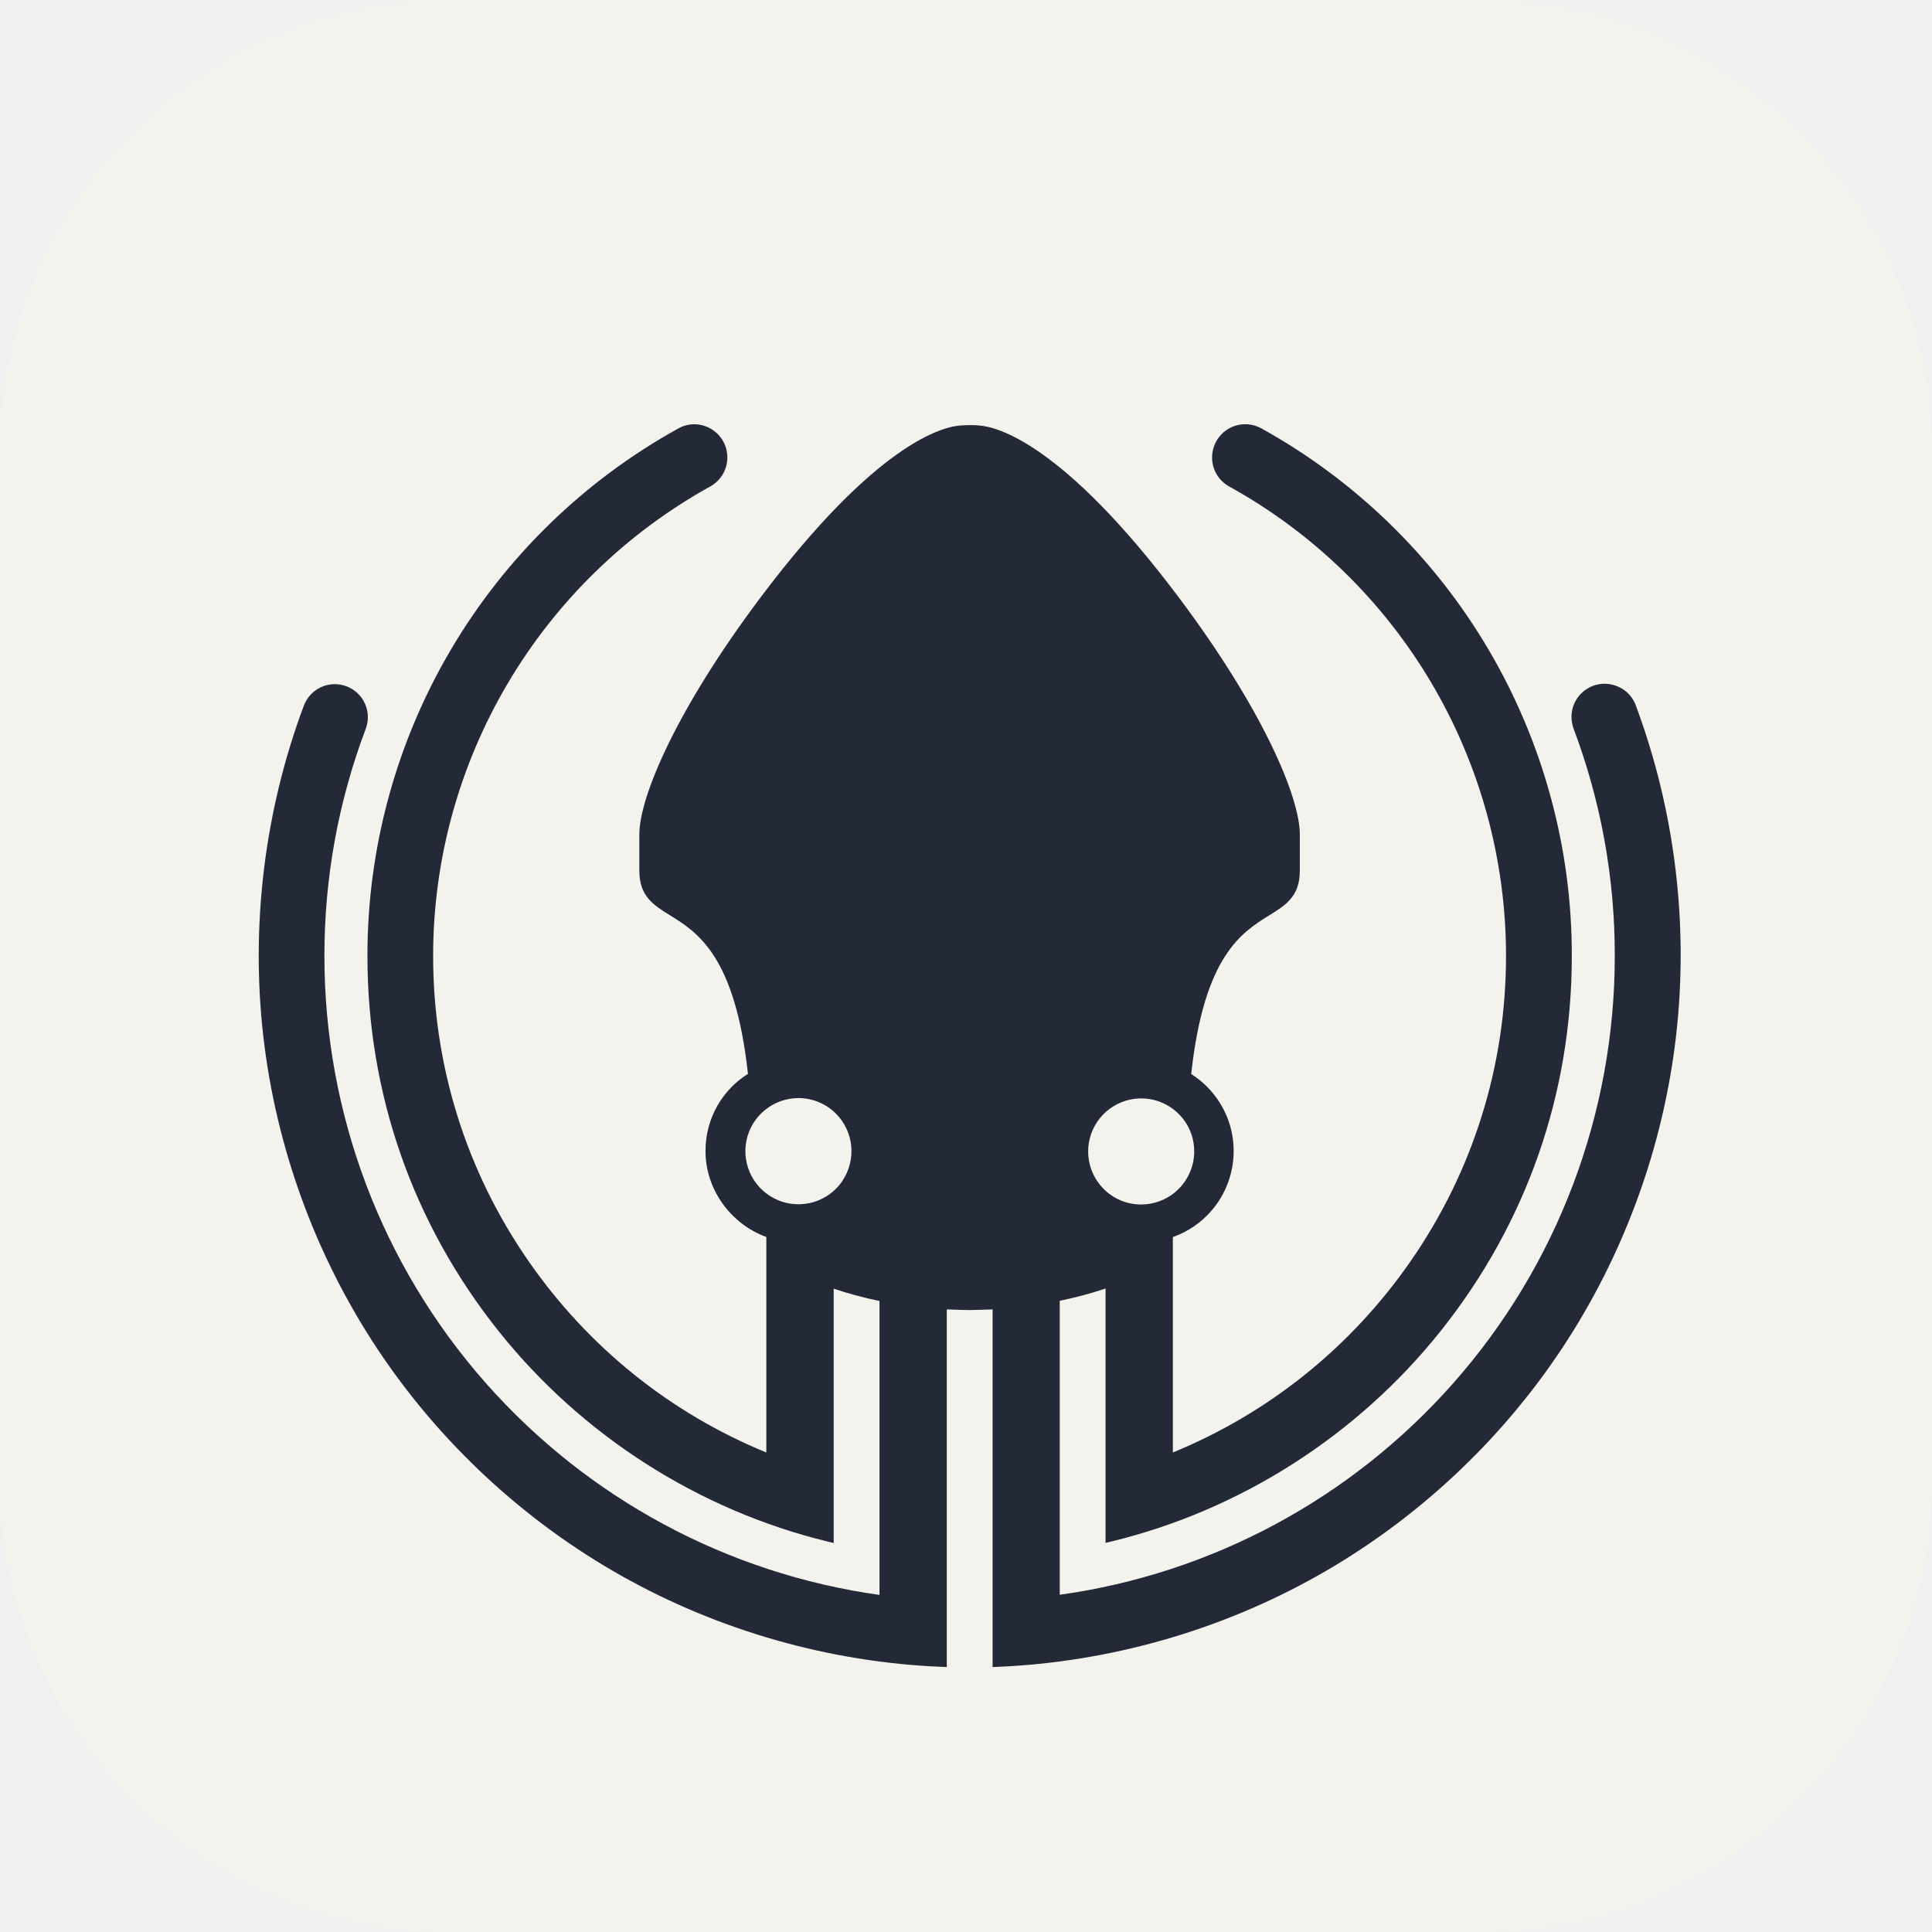
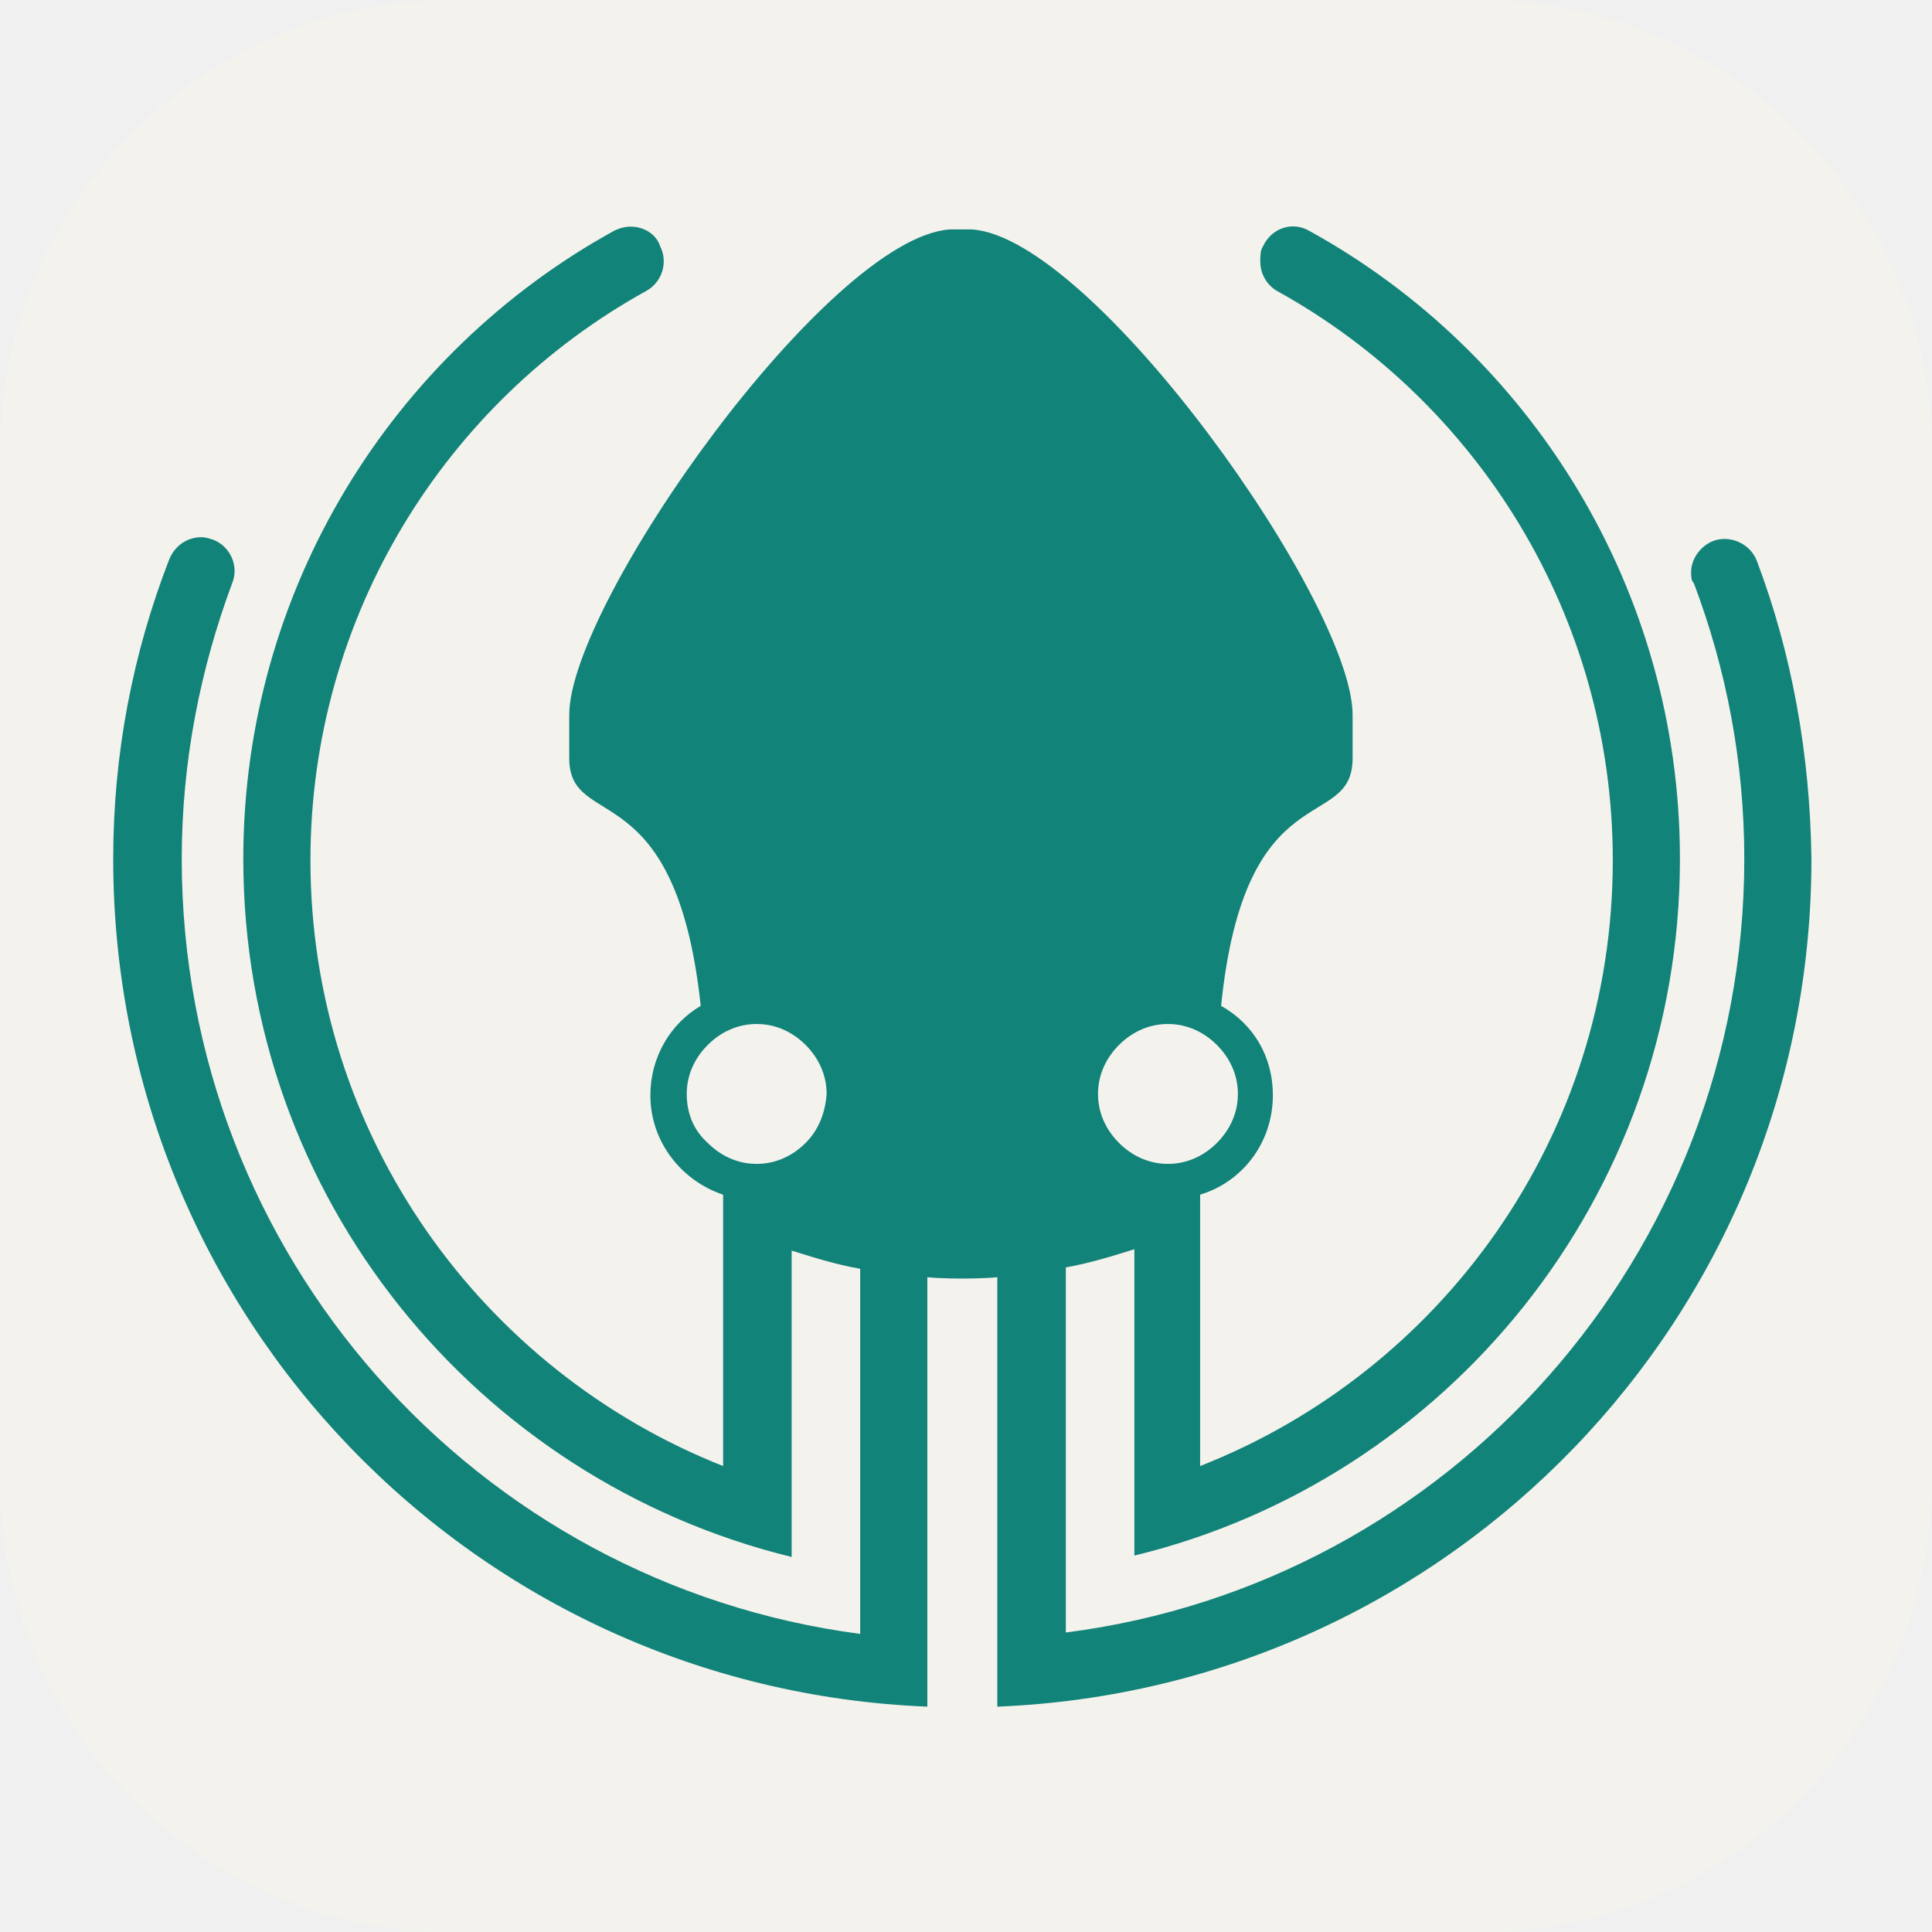
<svg xmlns="http://www.w3.org/2000/svg" width="256" height="256" viewBox="0 0 256 256" fill="none">
-   <g clip-path="url(#clip0_3_34)">
-     <path d="M196 0H60C26.863 0 0 26.863 0 60V196C0 229.137 26.863 256 60 256H196C229.137 256 256 229.137 256 196V60C256 26.863 229.137 0 196 0Z" fill="#F4F2ED" />
-     <circle cx="128.459" cy="127.678" r="105.4" fill="#242938" />
-     <path fill-rule="evenodd" clip-rule="evenodd" d="M13 127.5C13 63.811 64.811 12 128.5 12C192.189 12 244 63.811 244 127.5C244 191.189 192.189 243 128.5 243C64.811 243 13 191.189 13 127.5ZM216.753 93.468C216.398 92.498 215.707 91.69 214.815 91.18L214.789 91.174C213.897 90.669 212.85 90.489 211.835 90.669C210.821 90.857 209.903 91.393 209.244 92.182C208.585 92.97 208.229 93.972 208.229 95.006C208.236 95.529 208.326 96.04 208.507 96.544C212.139 106.199 213.975 116.332 213.968 126.653C213.968 147.54 206.374 167.646 192.583 183.259C179.064 198.569 160.568 208.509 140.423 211.314V172.364C142.472 171.943 144.508 171.4 146.492 170.735V204.444L147.293 204.25C164.387 200.095 179.878 190.194 190.903 176.357C202.264 162.101 208.274 144.917 208.274 126.66C208.294 112.397 204.481 98.366 197.243 86.081C190.011 73.789 179.587 63.649 167.107 56.747C166.578 56.463 166.015 56.288 165.421 56.23C164.826 56.172 164.238 56.237 163.67 56.418C163.101 56.599 162.584 56.889 162.131 57.277C161.679 57.672 161.317 58.136 161.052 58.679C160.761 59.281 160.606 59.946 160.606 60.612C160.606 61.394 160.813 62.163 161.207 62.835C161.601 63.507 162.17 64.069 162.855 64.451C173.971 70.59 183.251 79.612 189.701 90.547C196.151 101.481 199.556 113.974 199.556 126.666C199.556 141.214 195.188 155.199 186.909 167.122C179.018 178.496 168.142 187.24 155.41 192.462V163.917C157.472 163.193 159.281 161.926 160.684 160.239C162.183 158.43 163.114 156.239 163.385 153.906C163.657 151.567 163.243 149.221 162.19 147.12C161.201 145.143 159.701 143.489 157.84 142.312C159.545 126.651 164.528 123.556 168.179 121.288L168.187 121.283C170.358 119.939 172.232 118.775 172.232 115.389V110.568C172.232 105.572 167.269 93.914 156.179 79.14C140.824 58.686 132.067 56.547 129.767 56.379C128.904 56.291 128.156 56.331 127.33 56.374L127.246 56.379C124.926 56.547 116.169 58.686 100.795 79.14C89.685 93.914 84.716 105.572 84.716 110.568V115.376C84.716 118.763 86.59 119.926 88.761 121.27C92.412 123.532 97.402 126.628 99.108 142.293C97.434 143.34 96.038 144.794 95.056 146.513C94.009 148.355 93.466 150.449 93.486 152.562C93.486 157.558 96.775 162.159 101.544 163.91V192.462C88.813 187.247 77.943 178.503 70.046 167.122C61.773 155.205 57.392 141.214 57.392 126.673C57.392 100.842 71.467 77.001 94.125 64.451C94.972 63.979 95.644 63.236 96.025 62.344C96.406 61.452 96.484 60.45 96.238 59.513C95.999 58.576 95.444 57.736 94.681 57.142C93.918 56.547 92.969 56.217 91.999 56.217H91.993C91.262 56.217 90.538 56.405 89.905 56.76C77.419 63.656 66.989 73.796 59.744 86.081C52.499 98.366 48.673 112.403 48.687 126.666C48.687 144.93 54.697 162.114 66.058 176.37C77.09 190.207 92.574 200.107 109.668 204.263L110.469 204.457V170.754C112.453 171.42 114.489 171.969 116.538 172.383V211.333C96.394 208.522 77.898 198.576 64.378 183.272C50.587 167.659 42.986 147.56 42.986 126.666C42.98 116.345 44.822 106.212 48.467 96.557C48.667 96.014 48.758 95.445 48.738 94.87C48.719 94.295 48.583 93.733 48.344 93.209C48.105 92.686 47.769 92.22 47.342 91.826C46.916 91.432 46.431 91.128 45.888 90.928C45.345 90.728 44.777 90.637 44.202 90.657C43.626 90.676 43.064 90.812 42.541 91.051C42.017 91.29 41.552 91.626 41.158 92.052C40.763 92.479 40.46 92.97 40.259 93.507C35.057 107.408 33.202 122.556 34.889 137.304C36.576 152.051 41.81 166.385 50.018 178.755C58.225 191.124 69.406 201.516 82.338 208.8C95.276 216.083 109.952 220.258 124.784 220.866L125.456 220.891V173.501C126.755 173.559 128.397 173.591 128.5 173.591C128.524 173.59 128.674 173.586 128.907 173.581C129.492 173.567 130.596 173.542 131.524 173.501V220.891L132.196 220.866C147.028 220.238 161.698 216.057 174.63 208.767C187.562 201.471 198.736 191.086 206.943 178.716C215.151 166.347 220.392 152.019 222.085 137.271C223.785 122.524 221.936 107.375 216.753 93.468ZM111.633 156.45C112.538 155.099 112.945 153.471 112.79 151.855C112.635 150.239 111.918 148.721 110.774 147.57C110.121 146.911 109.352 146.394 108.492 146.039C107.633 145.683 106.728 145.502 105.804 145.502H105.797C104.175 145.502 102.592 146.071 101.338 147.099C100.084 148.126 99.219 149.567 98.902 151.163C98.585 152.753 98.831 154.421 99.593 155.849C100.356 157.277 101.603 158.408 103.102 159.035C104.602 159.656 106.282 159.74 107.833 159.274C109.384 158.803 110.742 157.807 111.64 156.456L111.633 156.45ZM157.427 149.274C156.664 147.839 155.423 146.708 153.924 146.088C153.064 145.726 152.14 145.545 151.216 145.545C150.537 145.545 149.852 145.642 149.193 145.842C147.642 146.308 146.285 147.309 145.38 148.654C144.476 149.998 144.062 151.633 144.217 153.242C144.372 154.858 145.083 156.376 146.227 157.527C146.88 158.186 147.649 158.703 148.508 159.065C149.368 159.42 150.272 159.601 151.203 159.601H151.209C152.832 159.601 154.409 159.039 155.662 158.011C156.916 156.984 157.782 155.543 158.105 153.953C158.422 152.363 158.183 150.696 157.42 149.268L157.427 149.274Z" fill="#F4F2ED" />
-   </g>
-   <defs>
-     <clipPath id="clip0_3_34">
-       <rect width="256" height="256" fill="white" />
-     </clipPath>
-   </defs>
+   <rect width="256" height="256" rx="60" fill="#F4F2ED" />
+   <path d="M232.795 74.332C231.868 71.922 229.088 70.81 226.863 71.737C225.195 72.478 224.083 74.147 224.083 75.815C224.083 76.371 224.083 76.927 224.454 77.298C228.717 88.604 231.127 100.838 231.127 113.813C231.127 166.269 192.016 209.828 141.228 216.316V167.937C144.379 167.381 147.345 166.455 150.311 165.528V206.121C191.646 196.112 222.6 158.67 222.6 113.813C222.6 78.039 202.767 46.714 173.481 30.587C171.256 29.29 168.476 30.217 167.364 32.627C166.993 33.182 166.993 33.924 166.993 34.665C166.993 36.334 167.92 37.816 169.217 38.558C195.723 53.201 213.703 81.561 213.703 113.998C213.703 150.514 191.09 181.654 159.023 194.258V158.299C164.583 156.631 168.661 151.441 168.661 145.138C168.661 139.948 166.066 135.685 161.803 133.276C164.954 102.135 179.227 110.477 179.227 100.467V94.721C179.227 79.893 144.936 31.514 128.809 30.402H125.844C109.718 31.514 75.427 79.893 75.427 94.721V100.467C75.427 110.291 89.514 102.135 92.85 133.276C88.772 135.685 86.177 140.134 86.177 145.138C86.177 151.255 90.255 156.445 95.816 158.299V194.258C63.934 181.654 41.135 150.514 41.135 113.998C41.135 81.561 59.115 53.201 85.621 38.558C87.66 37.446 88.587 34.851 87.475 32.627C86.919 30.958 85.251 30.032 83.582 30.032C82.841 30.032 82.099 30.217 81.358 30.587C52.072 46.714 32.238 78.039 32.238 113.813C32.238 158.67 63.193 196.112 104.898 206.306V165.713C107.864 166.64 110.83 167.567 113.981 168.123V216.501C63.193 209.828 24.082 166.455 24.082 113.813C24.082 101.023 26.492 88.79 30.755 77.298C31.682 75.073 30.57 72.478 28.346 71.552C27.79 71.366 27.234 71.181 26.677 71.181C24.824 71.181 23.156 72.293 22.414 74.147C17.595 86.566 15 99.911 15 113.813C15 174.425 62.822 223.73 122.878 226.14V169.235C124.546 169.42 127.512 169.42 127.512 169.42C127.512 169.42 130.478 169.42 132.146 169.235V226.14C192.202 223.73 240.024 174.425 240.024 113.813C239.839 99.911 237.429 86.566 232.795 74.332ZM148.272 138.466C149.94 136.797 152.164 135.685 154.759 135.685C157.354 135.685 159.579 136.797 161.247 138.466C162.915 140.134 164.027 142.358 164.027 144.953C164.027 147.548 162.915 149.772 161.247 151.441C159.579 153.109 157.354 154.221 154.759 154.221C152.164 154.221 149.94 153.109 148.272 151.441C146.604 149.772 145.492 147.548 145.492 144.953C145.492 142.358 146.604 140.134 148.272 138.466ZM106.752 151.441C105.084 153.109 102.859 154.221 100.264 154.221C97.669 154.221 95.445 153.109 93.777 151.441C91.923 149.772 90.996 147.548 90.996 144.953C90.996 142.358 92.109 140.134 93.777 138.466C95.445 136.797 97.669 135.685 100.264 135.685C102.859 135.685 105.084 136.797 106.752 138.466C108.42 140.134 109.532 142.358 109.532 144.953C109.347 147.548 108.42 149.772 106.752 151.441Z" fill="#128379" />
</svg>
